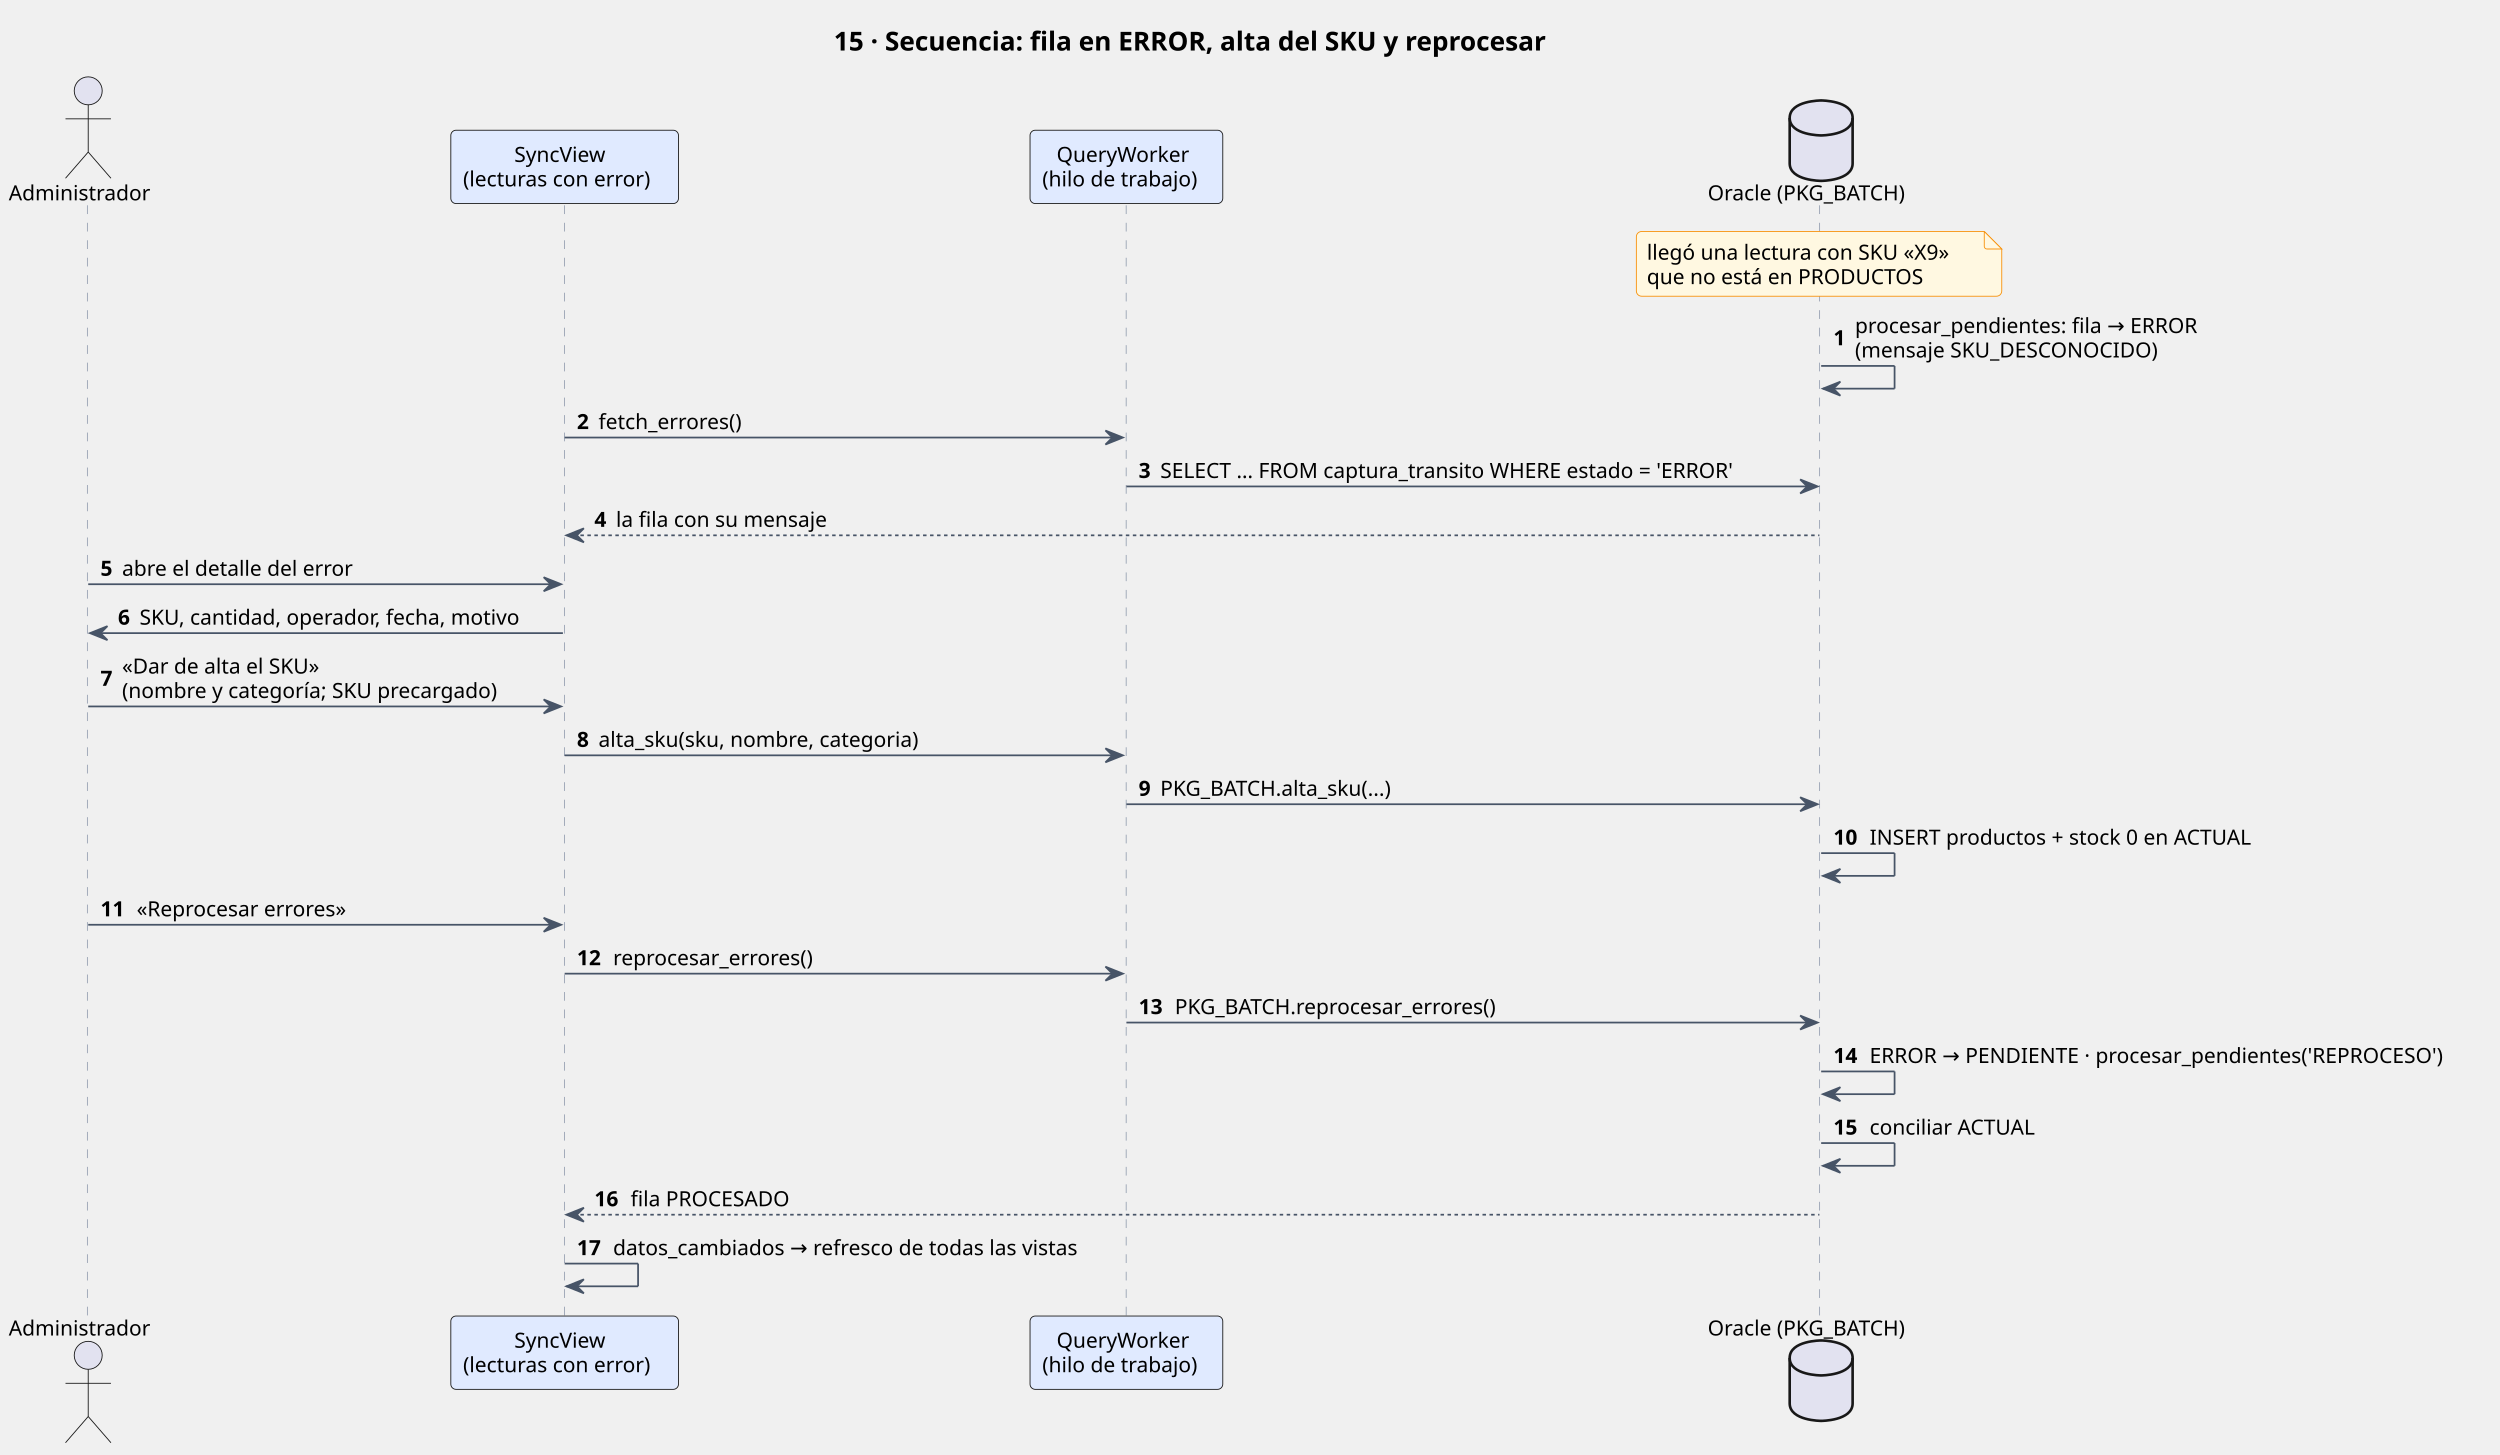
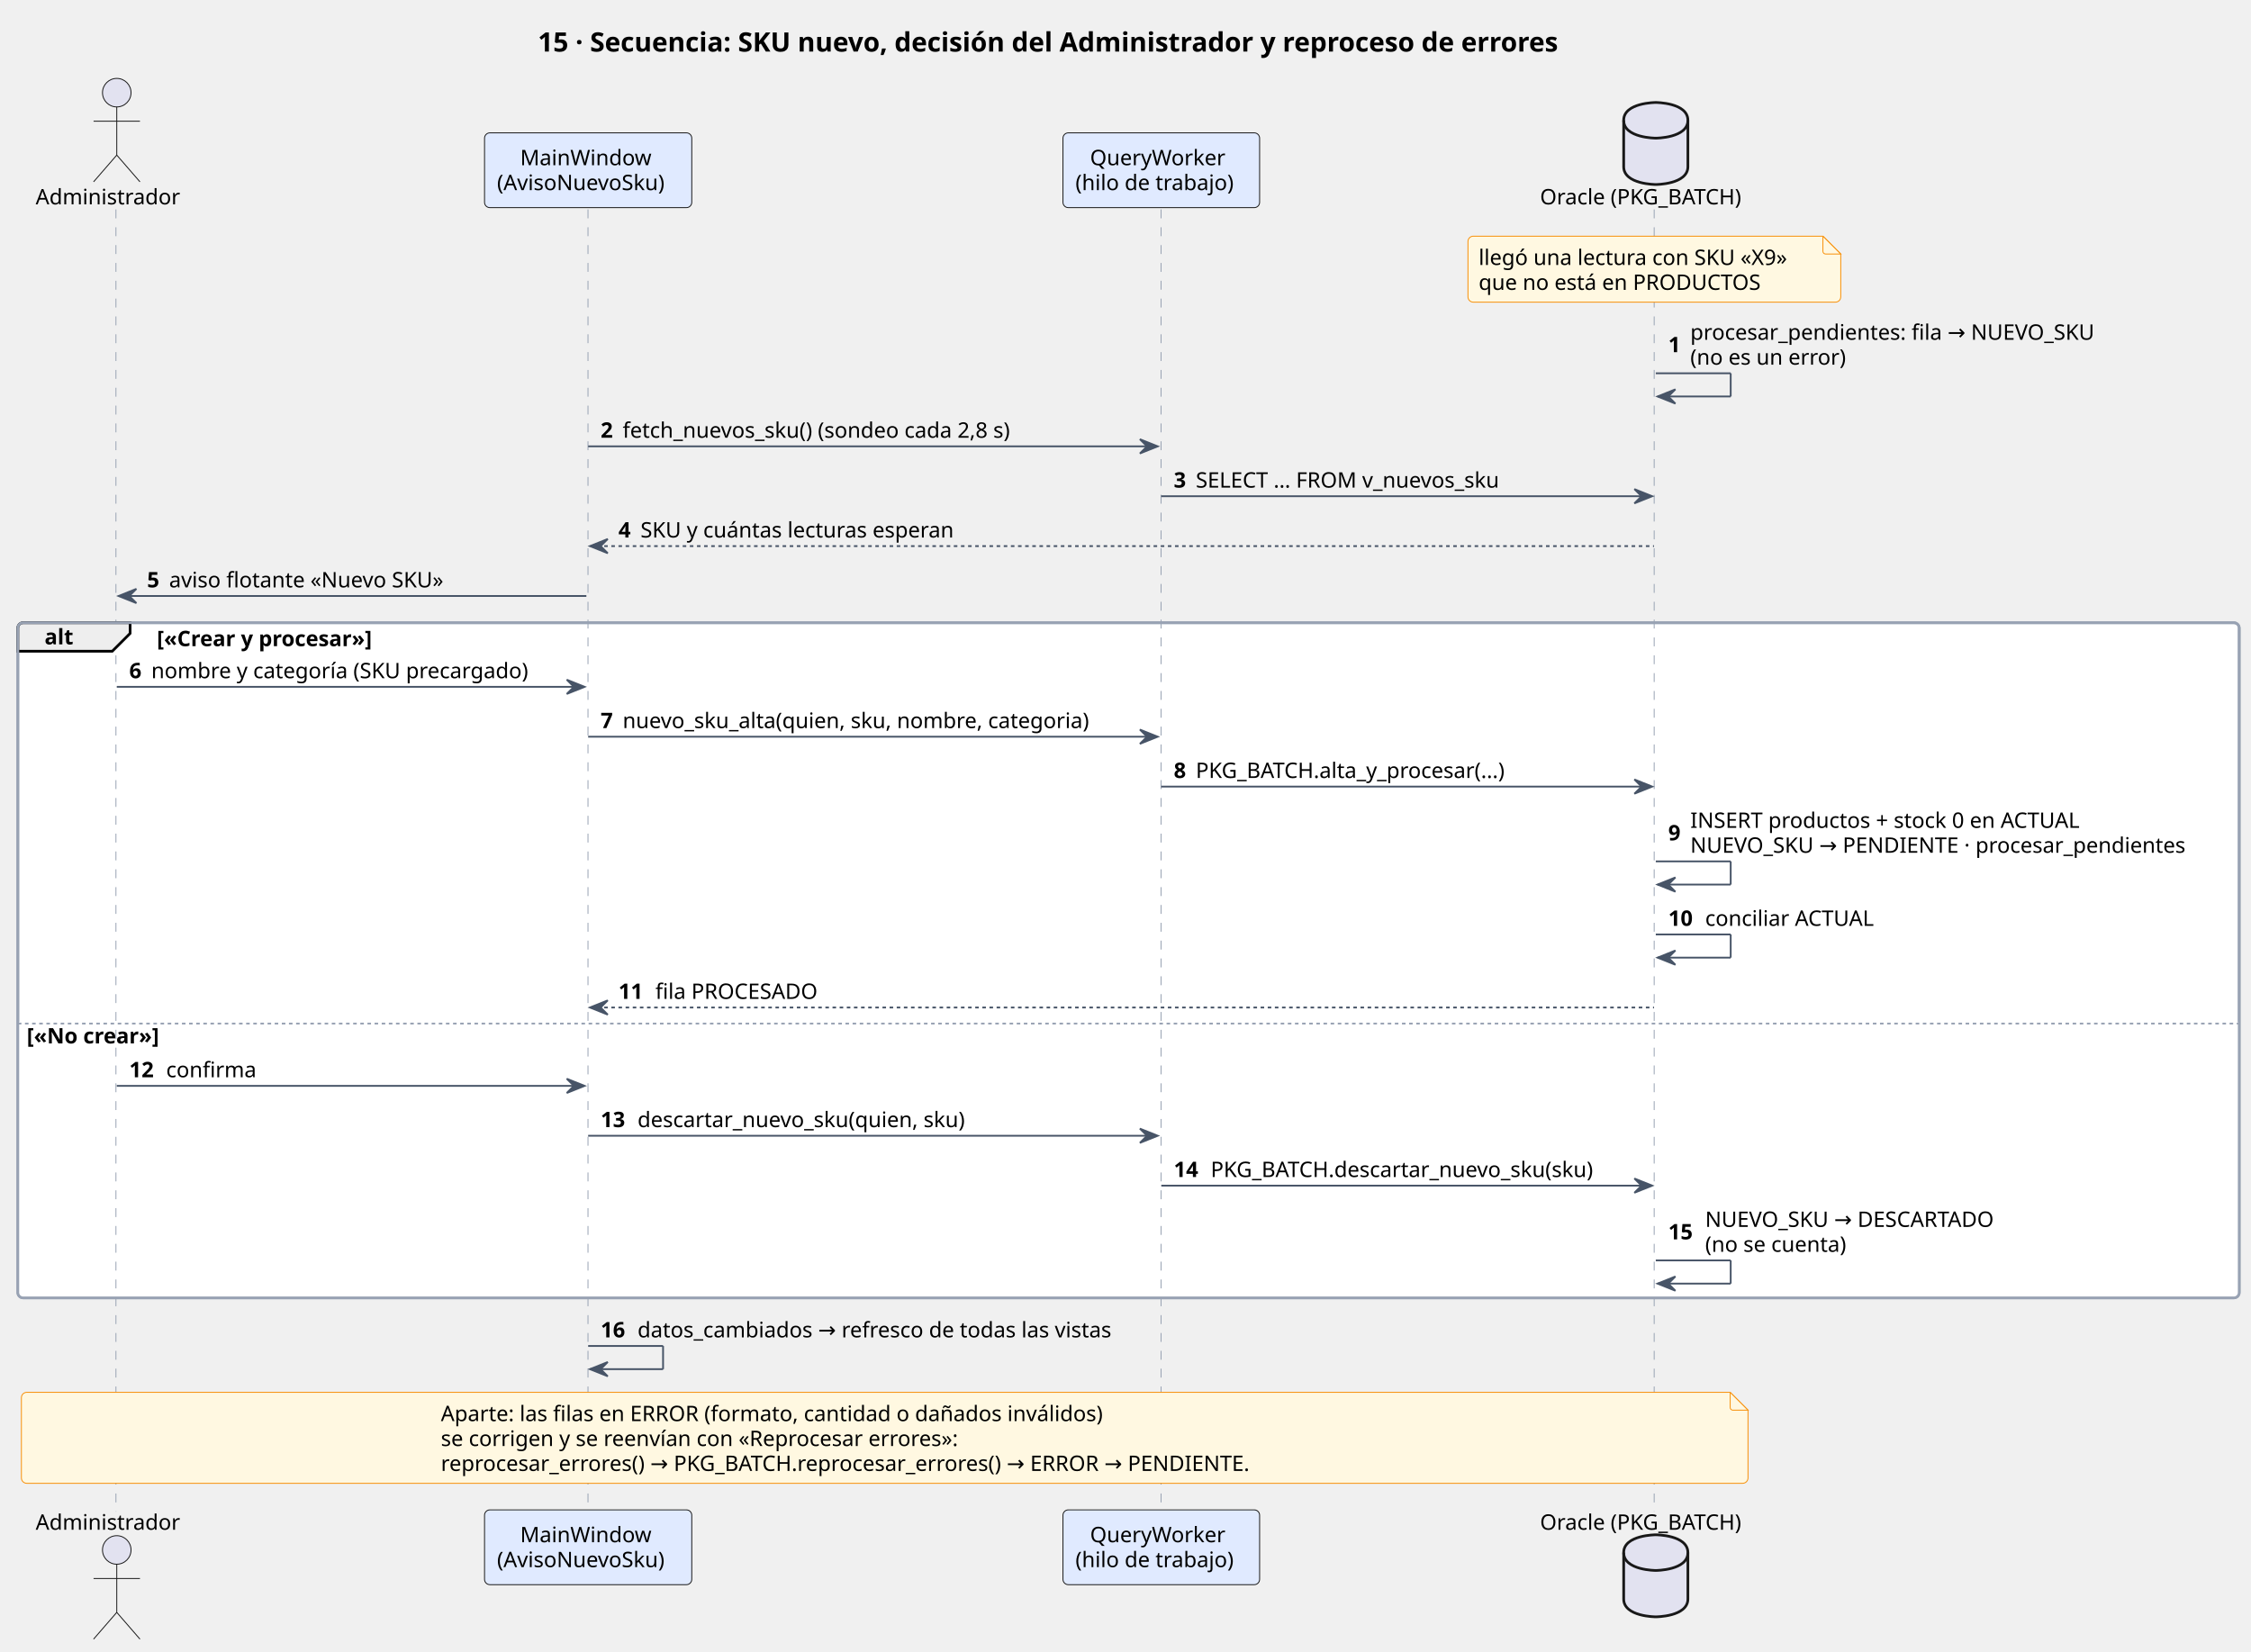
- <svg xmlns="http://www.w3.org/2000/svg" contentStyleType="text/css" height="832px" preserveAspectRatio="none" style="width:1430px;height:832px;background:#FFFFFF;" version="1.1" viewBox="0 0 1430 832" width="1430px" zoomAndPan="magnify">
+ <svg xmlns="http://www.w3.org/2000/svg" contentStyleType="text/css" height="926px" preserveAspectRatio="none" style="width:1262px;height:926px;background:#FFFFFF;" version="1.1" viewBox="0 0 1262 926" width="1262px" zoomAndPan="magnify">
  <defs />
  <g>
-     <text fill="#000000" font-family="sans-serif" font-size="15" font-weight="bold" lengthAdjust="spacing" textLength="475.994" x="476.92" y="28.923">15 · Secuencia: fila en ERROR, alta del SKU y reprocesar</text>
-     <line style="stroke:#98A2B3;stroke-width:0.5;stroke-dasharray:5.0,5.0;" x1="50" x2="50" y1="117.43" y2="753.773" />
-     <line style="stroke:#98A2B3;stroke-width:0.5;stroke-dasharray:5.0,5.0;" x1="322.867" x2="322.867" y1="117.43" y2="753.773" />
-     <line style="stroke:#98A2B3;stroke-width:0.5;stroke-dasharray:5.0,5.0;" x1="644.18" x2="644.18" y1="117.43" y2="753.773" />
-     <line style="stroke:#98A2B3;stroke-width:0.5;stroke-dasharray:5.0,5.0;" x1="1040.8" x2="1040.8" y1="117.43" y2="753.773" />
-     <text fill="#000000" font-family="sans-serif" font-size="12" lengthAdjust="spacing" textLength="84.926" x="5" y="114.6">Administrador</text>
-     <ellipse cx="50.463" cy="51.961" fill="#E2E2F0" rx="8" ry="8" style="stroke:#181818;stroke-width:0.5;" />
-     <path d="M50.463,59.961 L50.463,86.961 M37.463,67.961 L63.463,67.961 M50.463,86.961 L37.463,101.961 M50.463,86.961 L63.463,101.961 " fill="none" style="stroke:#181818;stroke-width:0.5;" />
-     <text fill="#000000" font-family="sans-serif" font-size="12" lengthAdjust="spacing" textLength="84.926" x="5" y="763.912">Administrador</text>
-     <ellipse cx="50.463" cy="775.242" fill="#E2E2F0" rx="8" ry="8" style="stroke:#181818;stroke-width:0.5;" />
-     <path d="M50.463,783.242 L50.463,810.242 M37.463,791.242 L63.463,791.242 M50.463,810.242 L37.463,825.242 M50.463,810.242 L63.463,825.242 " fill="none" style="stroke:#181818;stroke-width:0.5;" />
-     <rect fill="#E0EAFF" height="41.938" rx="3" ry="3" style="stroke:#181818;stroke-width:0.5;" width="130.227" x="257.867" y="74.492" />
-     <text fill="#000000" font-family="sans-serif" font-size="12" lengthAdjust="spacing" textLength="57.662" x="294.149" y="92.631">SyncView</text>
-     <text fill="#000000" font-family="sans-serif" font-size="12" lengthAdjust="spacing" textLength="116.227" x="264.867" y="106.6">(lecturas con error)</text>
-     <rect fill="#E0EAFF" height="41.938" rx="3" ry="3" style="stroke:#181818;stroke-width:0.5;" width="130.227" x="257.867" y="752.773" />
-     <text fill="#000000" font-family="sans-serif" font-size="12" lengthAdjust="spacing" textLength="57.662" x="294.149" y="770.912">SyncView</text>
-     <text fill="#000000" font-family="sans-serif" font-size="12" lengthAdjust="spacing" textLength="116.227" x="264.867" y="784.881">(lecturas con error)</text>
-     <rect fill="#E0EAFF" height="41.938" rx="3" ry="3" style="stroke:#181818;stroke-width:0.5;" width="110.246" x="589.18" y="74.492" />
-     <text fill="#000000" font-family="sans-serif" font-size="12" lengthAdjust="spacing" textLength="79.875" x="604.365" y="92.631">QueryWorker</text>
-     <text fill="#000000" font-family="sans-serif" font-size="12" lengthAdjust="spacing" textLength="96.246" x="596.18" y="106.6">(hilo de trabajo)</text>
-     <rect fill="#E0EAFF" height="41.938" rx="3" ry="3" style="stroke:#181818;stroke-width:0.5;" width="110.246" x="589.18" y="752.773" />
-     <text fill="#000000" font-family="sans-serif" font-size="12" lengthAdjust="spacing" textLength="79.875" x="604.365" y="770.912">QueryWorker</text>
-     <text fill="#000000" font-family="sans-serif" font-size="12" lengthAdjust="spacing" textLength="96.246" x="596.18" y="784.881">(hilo de trabajo)</text>
-     <text fill="#000000" font-family="sans-serif" font-size="12" lengthAdjust="spacing" textLength="123.803" x="976.8" y="114.6">Oracle (PKG_BATCH)</text>
-     <path d="M1023.701,67.461 C1023.701,57.461 1041.701,57.461 1041.701,57.461 C1041.701,57.461 1059.701,57.461 1059.701,67.461 L1059.701,93.461 C1059.701,103.461 1041.701,103.461 1041.701,103.461 C1041.701,103.461 1023.701,103.461 1023.701,93.461 L1023.701,67.461 " fill="#E2E2F0" style="stroke:#181818;stroke-width:1.5;" />
-     <path d="M1023.701,67.461 C1023.701,77.461 1041.701,77.461 1041.701,77.461 C1041.701,77.461 1059.701,77.461 1059.701,67.461 " fill="none" style="stroke:#181818;stroke-width:1.5;" />
-     <text fill="#000000" font-family="sans-serif" font-size="12" lengthAdjust="spacing" textLength="123.803" x="976.8" y="763.912">Oracle (PKG_BATCH)</text>
-     <path d="M1023.701,776.742 C1023.701,766.742 1041.701,766.742 1041.701,766.742 C1041.701,766.742 1059.701,766.742 1059.701,776.742 L1059.701,802.742 C1059.701,812.742 1041.701,812.742 1041.701,812.742 C1041.701,812.742 1023.701,812.742 1023.701,802.742 L1023.701,776.742 " fill="#E2E2F0" style="stroke:#181818;stroke-width:1.5;" />
-     <path d="M1023.701,776.742 C1023.701,786.742 1041.701,786.742 1041.701,786.742 C1041.701,786.742 1059.701,786.742 1059.701,776.742 " fill="none" style="stroke:#181818;stroke-width:1.5;" />
-     <path d="M936,135.43 L936,166.43 A3,3 0 0 0 939,169.43 L1142,169.43 A3,3 0 0 0 1145,166.43 L1145,142.43 L1135,132.43 L939,132.43 A3,3 0 0 0 936,135.43 " fill="#FFF8E1" style="stroke:#F79009;stroke-width:0.5;" />
-     <path d="M1135,132.43 L1135,140.93 A1.5,1.5 0 0 0 1136.5,142.43 L1145,142.43 L1135,132.43 " fill="#FFF8E1" style="stroke:#F79009;stroke-width:0.5;" />
-     <text fill="#000000" font-family="sans-serif" font-size="12" lengthAdjust="spacing" textLength="188.912" x="942" y="148.568">llegó una lectura con SKU «X9»</text>
-     <text fill="#000000" font-family="sans-serif" font-size="12" lengthAdjust="spacing" textLength="169.307" x="942" y="162.537">que no está en PRODUCTOS</text>
-     <line style="stroke:#475467;stroke-width:1.0;" x1="1041.701" x2="1083.701" y1="209.305" y2="209.305" />
-     <line style="stroke:#475467;stroke-width:1.0;" x1="1083.701" x2="1083.701" y1="209.305" y2="222.305" />
-     <line style="stroke:#475467;stroke-width:1.0;" x1="1042.701" x2="1083.701" y1="222.305" y2="222.305" />
-     <polygon fill="#475467" points="1052.701,218.305,1042.701,222.305,1052.701,226.305,1048.701,222.305" style="stroke:#475467;stroke-width:1.0;" />
-     <text fill="#000000" font-family="sans-serif" font-size="12" font-weight="bold" lengthAdjust="spacing" textLength="8.35" x="1048.701" y="197.49">1</text>
-     <text fill="#000000" font-family="sans-serif" font-size="12" lengthAdjust="spacing" textLength="211.125" x="1061.051" y="190.506">procesar_pendientes: fila → ERROR</text>
-     <text fill="#000000" font-family="sans-serif" font-size="12" lengthAdjust="spacing" textLength="185.736" x="1061.051" y="204.475">(mensaje SKU_DESCONOCIDO)</text>
-     <polygon fill="#475467" points="632.303,246.273,642.303,250.273,632.303,254.273,636.303,250.273" style="stroke:#475467;stroke-width:1.0;" />
-     <line style="stroke:#475467;stroke-width:1.0;" x1="322.981" x2="638.303" y1="250.273" y2="250.273" />
-     <text fill="#000000" font-family="sans-serif" font-size="12" font-weight="bold" lengthAdjust="spacing" textLength="8.35" x="329.981" y="245.443">2</text>
-     <text fill="#000000" font-family="sans-serif" font-size="12" lengthAdjust="spacing" textLength="89.039" x="342.33" y="245.443">fetch_errores()</text>
-     <polygon fill="#475467" points="1029.701,274.242,1039.701,278.242,1029.701,282.242,1033.701,278.242" style="stroke:#475467;stroke-width:1.0;" />
-     <line style="stroke:#475467;stroke-width:1.0;" x1="644.303" x2="1035.701" y1="278.242" y2="278.242" />
-     <text fill="#000000" font-family="sans-serif" font-size="12" font-weight="bold" lengthAdjust="spacing" textLength="8.35" x="651.303" y="273.412">3</text>
-     <text fill="#000000" font-family="sans-serif" font-size="12" lengthAdjust="spacing" textLength="361.049" x="663.652" y="273.412">SELECT … FROM captura_transito WHERE estado = 'ERROR'</text>
-     <polygon fill="#475467" points="333.981,302.211,323.981,306.211,333.981,310.211,329.981,306.211" style="stroke:#475467;stroke-width:1.0;" />
-     <line style="stroke:#475467;stroke-width:1.0;stroke-dasharray:2.0,2.0;" x1="327.981" x2="1040.701" y1="306.211" y2="306.211" />
-     <text fill="#000000" font-family="sans-serif" font-size="12" font-weight="bold" lengthAdjust="spacing" textLength="8.35" x="339.981" y="301.381">4</text>
-     <text fill="#000000" font-family="sans-serif" font-size="12" lengthAdjust="spacing" textLength="130.594" x="352.33" y="301.381">la fila con su mensaje</text>
-     <polygon fill="#475467" points="310.981,330.18,320.981,334.18,310.981,338.18,314.981,334.18" style="stroke:#475467;stroke-width:1.0;" />
-     <line style="stroke:#475467;stroke-width:1.0;" x1="50.463" x2="316.981" y1="334.18" y2="334.18" />
-     <text fill="#000000" font-family="sans-serif" font-size="12" font-weight="bold" lengthAdjust="spacing" textLength="8.35" x="57.463" y="329.35">5</text>
-     <text fill="#000000" font-family="sans-serif" font-size="12" lengthAdjust="spacing" textLength="142.231" x="69.812" y="329.35">abre el detalle del error</text>
-     <polygon fill="#475467" points="61.463,358.148,51.463,362.148,61.463,366.148,57.463,362.148" style="stroke:#475467;stroke-width:1.0;" />
-     <line style="stroke:#475467;stroke-width:1.0;" x1="55.463" x2="321.981" y1="362.148" y2="362.148" />
-     <text fill="#000000" font-family="sans-serif" font-size="12" font-weight="bold" lengthAdjust="spacing" textLength="8.35" x="67.463" y="357.318">6</text>
-     <text fill="#000000" font-family="sans-serif" font-size="12" lengthAdjust="spacing" textLength="236.168" x="79.812" y="357.318">SKU, cantidad, operador, fecha, motivo</text>
-     <polygon fill="#475467" points="310.981,400.086,320.981,404.086,310.981,408.086,314.981,404.086" style="stroke:#475467;stroke-width:1.0;" />
-     <line style="stroke:#475467;stroke-width:1.0;" x1="50.463" x2="316.981" y1="404.086" y2="404.086" />
-     <text fill="#000000" font-family="sans-serif" font-size="12" font-weight="bold" lengthAdjust="spacing" textLength="8.35" x="57.463" y="392.272">7</text>
-     <text fill="#000000" font-family="sans-serif" font-size="12" lengthAdjust="spacing" textLength="124.201" x="69.812" y="385.287">«Dar de alta el SKU»</text>
-     <text fill="#000000" font-family="sans-serif" font-size="12" lengthAdjust="spacing" textLength="231.973" x="69.812" y="399.256">(nombre y categoría; SKU precargado)</text>
-     <polygon fill="#475467" points="632.303,428.055,642.303,432.055,632.303,436.055,636.303,432.055" style="stroke:#475467;stroke-width:1.0;" />
-     <line style="stroke:#475467;stroke-width:1.0;" x1="322.981" x2="638.303" y1="432.055" y2="432.055" />
-     <text fill="#000000" font-family="sans-serif" font-size="12" font-weight="bold" lengthAdjust="spacing" textLength="8.35" x="329.981" y="427.225">8</text>
-     <text fill="#000000" font-family="sans-serif" font-size="12" lengthAdjust="spacing" textLength="198.17" x="342.33" y="427.225">alta_sku(sku, nombre, categoria)</text>
-     <polygon fill="#475467" points="1029.701,456.023,1039.701,460.023,1029.701,464.023,1033.701,460.023" style="stroke:#475467;stroke-width:1.0;" />
-     <line style="stroke:#475467;stroke-width:1.0;" x1="644.303" x2="1035.701" y1="460.023" y2="460.023" />
-     <text fill="#000000" font-family="sans-serif" font-size="12" font-weight="bold" lengthAdjust="spacing" textLength="8.35" x="651.303" y="455.193">9</text>
-     <text fill="#000000" font-family="sans-serif" font-size="12" lengthAdjust="spacing" textLength="145.752" x="663.652" y="455.193">PKG_BATCH.alta_sku(...)</text>
-     <line style="stroke:#475467;stroke-width:1.0;" x1="1041.701" x2="1083.701" y1="487.992" y2="487.992" />
-     <line style="stroke:#475467;stroke-width:1.0;" x1="1083.701" x2="1083.701" y1="487.992" y2="500.992" />
-     <line style="stroke:#475467;stroke-width:1.0;" x1="1042.701" x2="1083.701" y1="500.992" y2="500.992" />
-     <polygon fill="#475467" points="1052.701,496.992,1042.701,500.992,1052.701,504.992,1048.701,500.992" style="stroke:#475467;stroke-width:1.0;" />
-     <text fill="#000000" font-family="sans-serif" font-size="12" font-weight="bold" lengthAdjust="spacing" textLength="16.699" x="1048.701" y="483.162">10</text>
-     <text fill="#000000" font-family="sans-serif" font-size="12" lengthAdjust="spacing" textLength="238.4" x="1069.4" y="483.162">INSERT productos + stock 0 en ACTUAL</text>
-     <polygon fill="#475467" points="310.981,524.961,320.981,528.961,310.981,532.961,314.981,528.961" style="stroke:#475467;stroke-width:1.0;" />
-     <line style="stroke:#475467;stroke-width:1.0;" x1="50.463" x2="316.981" y1="528.961" y2="528.961" />
-     <text fill="#000000" font-family="sans-serif" font-size="12" font-weight="bold" lengthAdjust="spacing" textLength="16.699" x="57.463" y="524.131">11</text>
-     <text fill="#000000" font-family="sans-serif" font-size="12" lengthAdjust="spacing" textLength="129.791" x="78.162" y="524.131">«Reprocesar errores»</text>
-     <polygon fill="#475467" points="632.303,552.93,642.303,556.93,632.303,560.93,636.303,556.93" style="stroke:#475467;stroke-width:1.0;" />
-     <line style="stroke:#475467;stroke-width:1.0;" x1="322.981" x2="638.303" y1="556.93" y2="556.93" />
-     <text fill="#000000" font-family="sans-serif" font-size="12" font-weight="bold" lengthAdjust="spacing" textLength="16.699" x="329.981" y="552.1">12</text>
-     <text fill="#000000" font-family="sans-serif" font-size="12" lengthAdjust="spacing" textLength="123.252" x="350.68" y="552.1">reprocesar_errores()</text>
-     <polygon fill="#475467" points="1029.701,580.898,1039.701,584.898,1029.701,588.898,1033.701,584.898" style="stroke:#475467;stroke-width:1.0;" />
-     <line style="stroke:#475467;stroke-width:1.0;" x1="644.303" x2="1035.701" y1="584.898" y2="584.898" />
-     <text fill="#000000" font-family="sans-serif" font-size="12" font-weight="bold" lengthAdjust="spacing" textLength="16.699" x="651.303" y="580.068">13</text>
-     <text fill="#000000" font-family="sans-serif" font-size="12" lengthAdjust="spacing" textLength="198.644" x="672.002" y="580.068">PKG_BATCH.reprocesar_errores()</text>
-     <line style="stroke:#475467;stroke-width:1.0;" x1="1041.701" x2="1083.701" y1="612.867" y2="612.867" />
-     <line style="stroke:#475467;stroke-width:1.0;" x1="1083.701" x2="1083.701" y1="612.867" y2="625.867" />
-     <line style="stroke:#475467;stroke-width:1.0;" x1="1042.701" x2="1083.701" y1="625.867" y2="625.867" />
-     <polygon fill="#475467" points="1052.701,621.867,1042.701,625.867,1052.701,629.867,1048.701,625.867" style="stroke:#475467;stroke-width:1.0;" />
-     <text fill="#000000" font-family="sans-serif" font-size="12" font-weight="bold" lengthAdjust="spacing" textLength="16.699" x="1048.701" y="608.037">14</text>
-     <text fill="#000000" font-family="sans-serif" font-size="12" lengthAdjust="spacing" textLength="354.434" x="1069.4" y="608.037">ERROR → PENDIENTE · procesar_pendientes('REPROCESO')</text>
-     <line style="stroke:#475467;stroke-width:1.0;" x1="1041.701" x2="1083.701" y1="653.836" y2="653.836" />
-     <line style="stroke:#475467;stroke-width:1.0;" x1="1083.701" x2="1083.701" y1="653.836" y2="666.836" />
-     <line style="stroke:#475467;stroke-width:1.0;" x1="1042.701" x2="1083.701" y1="666.836" y2="666.836" />
-     <polygon fill="#475467" points="1052.701,662.836,1042.701,666.836,1052.701,670.836,1048.701,666.836" style="stroke:#475467;stroke-width:1.0;" />
-     <text fill="#000000" font-family="sans-serif" font-size="12" font-weight="bold" lengthAdjust="spacing" textLength="16.699" x="1048.701" y="649.006">15</text>
-     <text fill="#000000" font-family="sans-serif" font-size="12" lengthAdjust="spacing" textLength="101.842" x="1069.4" y="649.006">conciliar ACTUAL</text>
-     <polygon fill="#475467" points="333.981,690.805,323.981,694.805,333.981,698.805,329.981,694.805" style="stroke:#475467;stroke-width:1.0;" />
-     <line style="stroke:#475467;stroke-width:1.0;stroke-dasharray:2.0,2.0;" x1="327.981" x2="1040.701" y1="694.805" y2="694.805" />
-     <text fill="#000000" font-family="sans-serif" font-size="12" font-weight="bold" lengthAdjust="spacing" textLength="16.699" x="339.981" y="689.975">16</text>
-     <text fill="#000000" font-family="sans-serif" font-size="12" lengthAdjust="spacing" textLength="97.553" x="360.68" y="689.975">fila PROCESADO</text>
-     <line style="stroke:#475467;stroke-width:1.0;" x1="322.981" x2="364.981" y1="722.773" y2="722.773" />
-     <line style="stroke:#475467;stroke-width:1.0;" x1="364.981" x2="364.981" y1="722.773" y2="735.773" />
-     <line style="stroke:#475467;stroke-width:1.0;" x1="323.981" x2="364.981" y1="735.773" y2="735.773" />
-     <polygon fill="#475467" points="333.981,731.773,323.981,735.773,333.981,739.773,329.981,735.773" style="stroke:#475467;stroke-width:1.0;" />
-     <text fill="#000000" font-family="sans-serif" font-size="12" font-weight="bold" lengthAdjust="spacing" textLength="16.699" x="329.981" y="717.943">17</text>
-     <text fill="#000000" font-family="sans-serif" font-size="12" lengthAdjust="spacing" textLength="286.623" x="350.68" y="717.943">datos_cambiados → refresco de todas las vistas</text>
+     <text fill="#000000" font-family="sans-serif" font-size="15" font-weight="bold" lengthAdjust="spacing" textLength="661.304" x="301.54" y="28.923">15 · Secuencia: SKU nuevo, decisión del Administrador y reproceso de errores</text>
+     <rect fill="#FFFFFF" height="378.562" rx="3" ry="3" style="stroke:#98A2B3;stroke-width:1.5;" width="1245.383" x="10" y="349.18" />
+     <path d="M10,572.93 L1255.383,572.93 L1255.383,724.742 A3,3 0 0 1 1252.383,727.742 L13,727.742 A3,3 0 0 1 10,724.742 L10,572.93 " fill="#FFFFFF" style="stroke:none;stroke-width:1.0;" />
+     <line style="stroke:#98A2B3;stroke-width:0.5;stroke-dasharray:5.0,5.0;" x1="65" x2="65" y1="117.43" y2="847.617" />
+     <line style="stroke:#98A2B3;stroke-width:0.5;stroke-dasharray:5.0,5.0;" x1="329.651" x2="329.651" y1="117.43" y2="847.617" />
+     <line style="stroke:#98A2B3;stroke-width:0.5;stroke-dasharray:5.0,5.0;" x1="650.941" x2="650.941" y1="117.43" y2="847.617" />
+     <line style="stroke:#98A2B3;stroke-width:0.5;stroke-dasharray:5.0,5.0;" x1="927.398" x2="927.398" y1="117.43" y2="847.617" />
+     <text fill="#000000" font-family="sans-serif" font-size="12" lengthAdjust="spacing" textLength="84.926" x="20" y="114.6">Administrador</text>
+     <ellipse cx="65.463" cy="51.961" fill="#E2E2F0" rx="8" ry="8" style="stroke:#181818;stroke-width:0.5;" />
+     <path d="M65.463,59.961 L65.463,86.961 M52.463,67.961 L78.463,67.961 M65.463,86.961 L52.463,101.961 M65.463,86.961 L78.463,101.961 " fill="none" style="stroke:#181818;stroke-width:0.5;" />
+     <text fill="#000000" font-family="sans-serif" font-size="12" lengthAdjust="spacing" textLength="84.926" x="20" y="857.756">Administrador</text>
+     <ellipse cx="65.463" cy="869.086" fill="#E2E2F0" rx="8" ry="8" style="stroke:#181818;stroke-width:0.5;" />
+     <path d="M65.463,877.086 L65.463,904.086 M52.463,885.086 L78.463,885.086 M65.463,904.086 L52.463,919.086 M65.463,904.086 L78.463,919.086 " fill="none" style="stroke:#181818;stroke-width:0.5;" />
+     <rect fill="#E0EAFF" height="41.938" rx="3" ry="3" style="stroke:#181818;stroke-width:0.5;" width="116.182" x="271.651" y="74.492" />
+     <text fill="#000000" font-family="sans-serif" font-size="12" lengthAdjust="spacing" textLength="76.225" x="291.63" y="92.631">MainWindow</text>
+     <text fill="#000000" font-family="sans-serif" font-size="12" lengthAdjust="spacing" textLength="102.182" x="278.651" y="106.6">(AvisoNuevoSku)</text>
+     <rect fill="#E0EAFF" height="41.938" rx="3" ry="3" style="stroke:#181818;stroke-width:0.5;" width="116.182" x="271.651" y="846.617" />
+     <text fill="#000000" font-family="sans-serif" font-size="12" lengthAdjust="spacing" textLength="76.225" x="291.63" y="864.756">MainWindow</text>
+     <text fill="#000000" font-family="sans-serif" font-size="12" lengthAdjust="spacing" textLength="102.182" x="278.651" y="878.725">(AvisoNuevoSku)</text>
+     <rect fill="#E0EAFF" height="41.938" rx="3" ry="3" style="stroke:#181818;stroke-width:0.5;" width="110.246" x="595.941" y="74.492" />
+     <text fill="#000000" font-family="sans-serif" font-size="12" lengthAdjust="spacing" textLength="79.875" x="611.127" y="92.631">QueryWorker</text>
+     <text fill="#000000" font-family="sans-serif" font-size="12" lengthAdjust="spacing" textLength="96.246" x="602.941" y="106.6">(hilo de trabajo)</text>
+     <rect fill="#E0EAFF" height="41.938" rx="3" ry="3" style="stroke:#181818;stroke-width:0.5;" width="110.246" x="595.941" y="846.617" />
+     <text fill="#000000" font-family="sans-serif" font-size="12" lengthAdjust="spacing" textLength="79.875" x="611.127" y="864.756">QueryWorker</text>
+     <text fill="#000000" font-family="sans-serif" font-size="12" lengthAdjust="spacing" textLength="96.246" x="602.941" y="878.725">(hilo de trabajo)</text>
+     <text fill="#000000" font-family="sans-serif" font-size="12" lengthAdjust="spacing" textLength="123.803" x="863.398" y="114.6">Oracle (PKG_BATCH)</text>
+     <path d="M910.299,67.461 C910.299,57.461 928.299,57.461 928.299,57.461 C928.299,57.461 946.299,57.461 946.299,67.461 L946.299,93.461 C946.299,103.461 928.299,103.461 928.299,103.461 C928.299,103.461 910.299,103.461 910.299,93.461 L910.299,67.461 " fill="#E2E2F0" style="stroke:#181818;stroke-width:1.5;" />
+     <path d="M910.299,67.461 C910.299,77.461 928.299,77.461 928.299,77.461 C928.299,77.461 946.299,77.461 946.299,67.461 " fill="none" style="stroke:#181818;stroke-width:1.5;" />
+     <text fill="#000000" font-family="sans-serif" font-size="12" lengthAdjust="spacing" textLength="123.803" x="863.398" y="857.756">Oracle (PKG_BATCH)</text>
+     <path d="M910.299,870.586 C910.299,860.586 928.299,860.586 928.299,860.586 C928.299,860.586 946.299,860.586 946.299,870.586 L946.299,896.586 C946.299,906.586 928.299,906.586 928.299,906.586 C928.299,906.586 910.299,906.586 910.299,896.586 L910.299,870.586 " fill="#E2E2F0" style="stroke:#181818;stroke-width:1.5;" />
+     <path d="M910.299,870.586 C910.299,880.586 928.299,880.586 928.299,880.586 C928.299,880.586 946.299,880.586 946.299,870.586 " fill="none" style="stroke:#181818;stroke-width:1.5;" />
+     <path d="M823,135.43 L823,166.43 A3,3 0 0 0 826,169.43 L1029,169.43 A3,3 0 0 0 1032,166.43 L1032,142.43 L1022,132.43 L826,132.43 A3,3 0 0 0 823,135.43 " fill="#FFF8E1" style="stroke:#F79009;stroke-width:0.5;" />
+     <path d="M1022,132.43 L1022,140.93 A1.5,1.5 0 0 0 1023.5,142.43 L1032,142.43 L1022,132.43 " fill="#FFF8E1" style="stroke:#F79009;stroke-width:0.5;" />
+     <text fill="#000000" font-family="sans-serif" font-size="12" lengthAdjust="spacing" textLength="188.912" x="829" y="148.568">llegó una lectura con SKU «X9»</text>
+     <text fill="#000000" font-family="sans-serif" font-size="12" lengthAdjust="spacing" textLength="169.307" x="829" y="162.537">que no está en PRODUCTOS</text>
+     <line style="stroke:#475467;stroke-width:1.0;" x1="928.299" x2="970.299" y1="209.305" y2="209.305" />
+     <line style="stroke:#475467;stroke-width:1.0;" x1="970.299" x2="970.299" y1="209.305" y2="222.305" />
+     <line style="stroke:#475467;stroke-width:1.0;" x1="929.299" x2="970.299" y1="222.305" y2="222.305" />
+     <polygon fill="#475467" points="939.299,218.305,929.299,222.305,939.299,226.305,935.299,222.305" style="stroke:#475467;stroke-width:1.0;" />
+     <text fill="#000000" font-family="sans-serif" font-size="12" font-weight="bold" lengthAdjust="spacing" textLength="8.35" x="935.299" y="197.49">1</text>
+     <text fill="#000000" font-family="sans-serif" font-size="12" lengthAdjust="spacing" textLength="242.35" x="947.648" y="190.506">procesar_pendientes: fila → NUEVO_SKU</text>
+     <text fill="#000000" font-family="sans-serif" font-size="12" lengthAdjust="spacing" textLength="94.125" x="947.648" y="204.475">(no es un error)</text>
+     <polygon fill="#475467" points="639.064,246.273,649.064,250.273,639.064,254.273,643.064,250.273" style="stroke:#475467;stroke-width:1.0;" />
+     <line style="stroke:#475467;stroke-width:1.0;" x1="329.742" x2="645.064" y1="250.273" y2="250.273" />
+     <text fill="#000000" font-family="sans-serif" font-size="12" font-weight="bold" lengthAdjust="spacing" textLength="8.35" x="336.742" y="245.443">2</text>
+     <text fill="#000000" font-family="sans-serif" font-size="12" lengthAdjust="spacing" textLength="242.209" x="349.092" y="245.443">fetch_nuevos_sku()  (sondeo cada 2,8 s)</text>
+     <polygon fill="#475467" points="916.299,274.242,926.299,278.242,916.299,282.242,920.299,278.242" style="stroke:#475467;stroke-width:1.0;" />
+     <line style="stroke:#475467;stroke-width:1.0;" x1="651.064" x2="922.299" y1="278.242" y2="278.242" />
+     <text fill="#000000" font-family="sans-serif" font-size="12" font-weight="bold" lengthAdjust="spacing" textLength="8.35" x="658.064" y="273.412">3</text>
+     <text fill="#000000" font-family="sans-serif" font-size="12" lengthAdjust="spacing" textLength="186.856" x="670.414" y="273.412">SELECT … FROM v_nuevos_sku</text>
+     <polygon fill="#475467" points="340.742,302.211,330.742,306.211,340.742,310.211,336.742,306.211" style="stroke:#475467;stroke-width:1.0;" />
+     <line style="stroke:#475467;stroke-width:1.0;stroke-dasharray:2.0,2.0;" x1="334.742" x2="927.299" y1="306.211" y2="306.211" />
+     <text fill="#000000" font-family="sans-serif" font-size="12" font-weight="bold" lengthAdjust="spacing" textLength="8.35" x="346.742" y="301.381">4</text>
+     <text fill="#000000" font-family="sans-serif" font-size="12" lengthAdjust="spacing" textLength="190.793" x="359.092" y="301.381">SKU y cuántas lecturas esperan</text>
+     <polygon fill="#475467" points="76.463,330.18,66.463,334.18,76.463,338.18,72.463,334.18" style="stroke:#475467;stroke-width:1.0;" />
+     <line style="stroke:#475467;stroke-width:1.0;" x1="70.463" x2="328.742" y1="334.18" y2="334.18" />
+     <text fill="#000000" font-family="sans-serif" font-size="12" font-weight="bold" lengthAdjust="spacing" textLength="8.35" x="82.463" y="329.35">5</text>
+     <text fill="#000000" font-family="sans-serif" font-size="12" lengthAdjust="spacing" textLength="166.84" x="94.812" y="329.35">aviso flotante «Nuevo SKU»</text>
+     <path d="M13,349.18 L72.947,349.18 L72.947,355.148 L62.947,365.148 L10,365.148 L10,352.18 A3,3 0 0 1 13,349.18 " fill="#EEEEEE" style="stroke:#000000;stroke-width:1.5;" />
+     <rect fill="none" height="378.562" rx="3" ry="3" style="stroke:#98A2B3;stroke-width:1.5;" width="1245.383" x="10" y="349.18" />
+     <text fill="#000000" font-family="sans-serif" font-size="12" font-weight="bold" lengthAdjust="spacing" textLength="17.947" x="25" y="361.318">alt</text>
+     <text fill="#000000" font-family="sans-serif" font-size="12" font-weight="bold" lengthAdjust="spacing" textLength="138.691" x="87.947" y="362.318">[«Crear y procesar»]</text>
+     <polygon fill="#475467" points="317.742,381.117,327.742,385.117,317.742,389.117,321.742,385.117" style="stroke:#475467;stroke-width:1.0;" />
+     <line style="stroke:#475467;stroke-width:1.0;" x1="65.463" x2="323.742" y1="385.117" y2="385.117" />
+     <text fill="#000000" font-family="sans-serif" font-size="12" font-weight="bold" lengthAdjust="spacing" textLength="8.35" x="72.463" y="380.287">6</text>
+     <text fill="#000000" font-family="sans-serif" font-size="12" lengthAdjust="spacing" textLength="227.93" x="84.812" y="380.287">nombre y categoría (SKU precargado)</text>
+     <polygon fill="#475467" points="639.064,409.086,649.064,413.086,639.064,417.086,643.064,413.086" style="stroke:#475467;stroke-width:1.0;" />
+     <line style="stroke:#475467;stroke-width:1.0;" x1="329.742" x2="645.064" y1="413.086" y2="413.086" />
+     <text fill="#000000" font-family="sans-serif" font-size="12" font-weight="bold" lengthAdjust="spacing" textLength="8.35" x="336.742" y="408.256">7</text>
+     <text fill="#000000" font-family="sans-serif" font-size="12" lengthAdjust="spacing" textLength="282.381" x="349.092" y="408.256">nuevo_sku_alta(quien, sku, nombre, categoria)</text>
+     <polygon fill="#475467" points="916.299,437.055,926.299,441.055,916.299,445.055,920.299,441.055" style="stroke:#475467;stroke-width:1.0;" />
+     <line style="stroke:#475467;stroke-width:1.0;" x1="651.064" x2="922.299" y1="441.055" y2="441.055" />
+     <text fill="#000000" font-family="sans-serif" font-size="12" font-weight="bold" lengthAdjust="spacing" textLength="8.35" x="658.064" y="436.225">8</text>
+     <text fill="#000000" font-family="sans-serif" font-size="12" lengthAdjust="spacing" textLength="190.459" x="670.414" y="436.225">PKG_BATCH.alta_y_procesar(...)</text>
+     <line style="stroke:#475467;stroke-width:1.0;" x1="928.299" x2="970.299" y1="482.992" y2="482.992" />
+     <line style="stroke:#475467;stroke-width:1.0;" x1="970.299" x2="970.299" y1="482.992" y2="495.992" />
+     <line style="stroke:#475467;stroke-width:1.0;" x1="929.299" x2="970.299" y1="495.992" y2="495.992" />
+     <polygon fill="#475467" points="939.299,491.992,929.299,495.992,939.299,499.992,935.299,495.992" style="stroke:#475467;stroke-width:1.0;" />
+     <text fill="#000000" font-family="sans-serif" font-size="12" font-weight="bold" lengthAdjust="spacing" textLength="8.35" x="935.299" y="471.178">9</text>
+     <text fill="#000000" font-family="sans-serif" font-size="12" lengthAdjust="spacing" textLength="238.4" x="947.648" y="464.193">INSERT productos + stock 0 en ACTUAL</text>
+     <text fill="#000000" font-family="sans-serif" font-size="12" lengthAdjust="spacing" textLength="295.734" x="947.648" y="478.162">NUEVO_SKU → PENDIENTE · procesar_pendientes</text>
+     <line style="stroke:#475467;stroke-width:1.0;" x1="928.299" x2="970.299" y1="523.961" y2="523.961" />
+     <line style="stroke:#475467;stroke-width:1.0;" x1="970.299" x2="970.299" y1="523.961" y2="536.961" />
+     <line style="stroke:#475467;stroke-width:1.0;" x1="929.299" x2="970.299" y1="536.961" y2="536.961" />
+     <polygon fill="#475467" points="939.299,532.961,929.299,536.961,939.299,540.961,935.299,536.961" style="stroke:#475467;stroke-width:1.0;" />
+     <text fill="#000000" font-family="sans-serif" font-size="12" font-weight="bold" lengthAdjust="spacing" textLength="16.699" x="935.299" y="519.131">10</text>
+     <text fill="#000000" font-family="sans-serif" font-size="12" lengthAdjust="spacing" textLength="101.842" x="955.998" y="519.131">conciliar ACTUAL</text>
+     <polygon fill="#475467" points="340.742,560.93,330.742,564.93,340.742,568.93,336.742,564.93" style="stroke:#475467;stroke-width:1.0;" />
+     <line style="stroke:#475467;stroke-width:1.0;stroke-dasharray:2.0,2.0;" x1="334.742" x2="927.299" y1="564.93" y2="564.93" />
+     <text fill="#000000" font-family="sans-serif" font-size="12" font-weight="bold" lengthAdjust="spacing" textLength="16.699" x="346.742" y="560.1">11</text>
+     <text fill="#000000" font-family="sans-serif" font-size="12" lengthAdjust="spacing" textLength="97.553" x="367.441" y="560.1">fila PROCESADO</text>
+     <line style="stroke:#98A2B3;stroke-width:1.0;stroke-dasharray:2.0,2.0;" x1="10" x2="1255.383" y1="573.93" y2="573.93" />
+     <text fill="#000000" font-family="sans-serif" font-size="12" font-weight="bold" lengthAdjust="spacing" textLength="84.123" x="15" y="585.068">[«No crear»]</text>
+     <polygon fill="#475467" points="317.742,604.867,327.742,608.867,317.742,612.867,321.742,608.867" style="stroke:#475467;stroke-width:1.0;" />
+     <line style="stroke:#475467;stroke-width:1.0;" x1="65.463" x2="323.742" y1="608.867" y2="608.867" />
+     <text fill="#000000" font-family="sans-serif" font-size="12" font-weight="bold" lengthAdjust="spacing" textLength="16.699" x="72.463" y="604.037">12</text>
+     <text fill="#000000" font-family="sans-serif" font-size="12" lengthAdjust="spacing" textLength="53.08" x="93.162" y="604.037">confirma</text>
+     <polygon fill="#475467" points="639.064,632.836,649.064,636.836,639.064,640.836,643.064,636.836" style="stroke:#475467;stroke-width:1.0;" />
+     <line style="stroke:#475467;stroke-width:1.0;" x1="329.742" x2="645.064" y1="636.836" y2="636.836" />
+     <text fill="#000000" font-family="sans-serif" font-size="12" font-weight="bold" lengthAdjust="spacing" textLength="16.699" x="336.742" y="632.006">13</text>
+     <text fill="#000000" font-family="sans-serif" font-size="12" lengthAdjust="spacing" textLength="198.316" x="357.441" y="632.006">descartar_nuevo_sku(quien, sku)</text>
+     <polygon fill="#475467" points="916.299,660.805,926.299,664.805,916.299,668.805,920.299,664.805" style="stroke:#475467;stroke-width:1.0;" />
+     <line style="stroke:#475467;stroke-width:1.0;" x1="651.064" x2="922.299" y1="664.805" y2="664.805" />
+     <text fill="#000000" font-family="sans-serif" font-size="12" font-weight="bold" lengthAdjust="spacing" textLength="16.699" x="658.064" y="659.975">14</text>
+     <text fill="#000000" font-family="sans-serif" font-size="12" lengthAdjust="spacing" textLength="232.535" x="678.764" y="659.975">PKG_BATCH.descartar_nuevo_sku(sku)</text>
+     <line style="stroke:#475467;stroke-width:1.0;" x1="928.299" x2="970.299" y1="706.742" y2="706.742" />
+     <line style="stroke:#475467;stroke-width:1.0;" x1="970.299" x2="970.299" y1="706.742" y2="719.742" />
+     <line style="stroke:#475467;stroke-width:1.0;" x1="929.299" x2="970.299" y1="719.742" y2="719.742" />
+     <polygon fill="#475467" points="939.299,715.742,929.299,719.742,939.299,723.742,935.299,719.742" style="stroke:#475467;stroke-width:1.0;" />
+     <text fill="#000000" font-family="sans-serif" font-size="12" font-weight="bold" lengthAdjust="spacing" textLength="16.699" x="935.299" y="694.928">15</text>
+     <text fill="#000000" font-family="sans-serif" font-size="12" lengthAdjust="spacing" textLength="174.539" x="955.998" y="687.943">NUEVO_SKU → DESCARTADO</text>
+     <text fill="#000000" font-family="sans-serif" font-size="12" lengthAdjust="spacing" textLength="86.824" x="955.998" y="701.912">(no se cuenta)</text>
+     <line style="stroke:#475467;stroke-width:1.0;" x1="329.742" x2="371.742" y1="754.711" y2="754.711" />
+     <line style="stroke:#475467;stroke-width:1.0;" x1="371.742" x2="371.742" y1="754.711" y2="767.711" />
+     <line style="stroke:#475467;stroke-width:1.0;" x1="330.742" x2="371.742" y1="767.711" y2="767.711" />
+     <polygon fill="#475467" points="340.742,763.711,330.742,767.711,340.742,771.711,336.742,767.711" style="stroke:#475467;stroke-width:1.0;" />
+     <text fill="#000000" font-family="sans-serif" font-size="12" font-weight="bold" lengthAdjust="spacing" textLength="16.699" x="336.742" y="749.881">16</text>
+     <text fill="#000000" font-family="sans-serif" font-size="12" lengthAdjust="spacing" textLength="286.623" x="357.441" y="749.881">datos_cambiados → refresco de todas las vistas</text>
+     <path d="M12,783.711 L12,828.711 A3,3 0 0 0 15,831.711 L977,831.711 A3,3 0 0 0 980,828.711 L980,790.711 L970,780.711 L15,780.711 A3,3 0 0 0 12,783.711 " fill="#FFF8E1" style="stroke:#F79009;stroke-width:0.5;" />
+     <path d="M970,780.711 L970,789.211 A1.5,1.5 0 0 0 971.5,790.711 L980,790.711 L970,780.711 " fill="#FFF8E1" style="stroke:#F79009;stroke-width:0.5;" />
+     <text fill="#000000" font-family="sans-serif" font-size="12" lengthAdjust="spacing" textLength="401.748" x="247.176" y="796.85">Aparte: las filas en ERROR (formato, cantidad o dañados inválidos)</text>
+     <text fill="#000000" font-family="sans-serif" font-size="12" lengthAdjust="spacing" textLength="315.082" x="247.176" y="810.818">se corrigen y se reenvían con «Reprocesar errores»:</text>
+     <text fill="#000000" font-family="sans-serif" font-size="12" lengthAdjust="spacing" textLength="488.848" x="247.176" y="824.787">reprocesar_errores() → PKG_BATCH.reprocesar_errores() → ERROR → PENDIENTE.</text>
  </g>
</svg>
